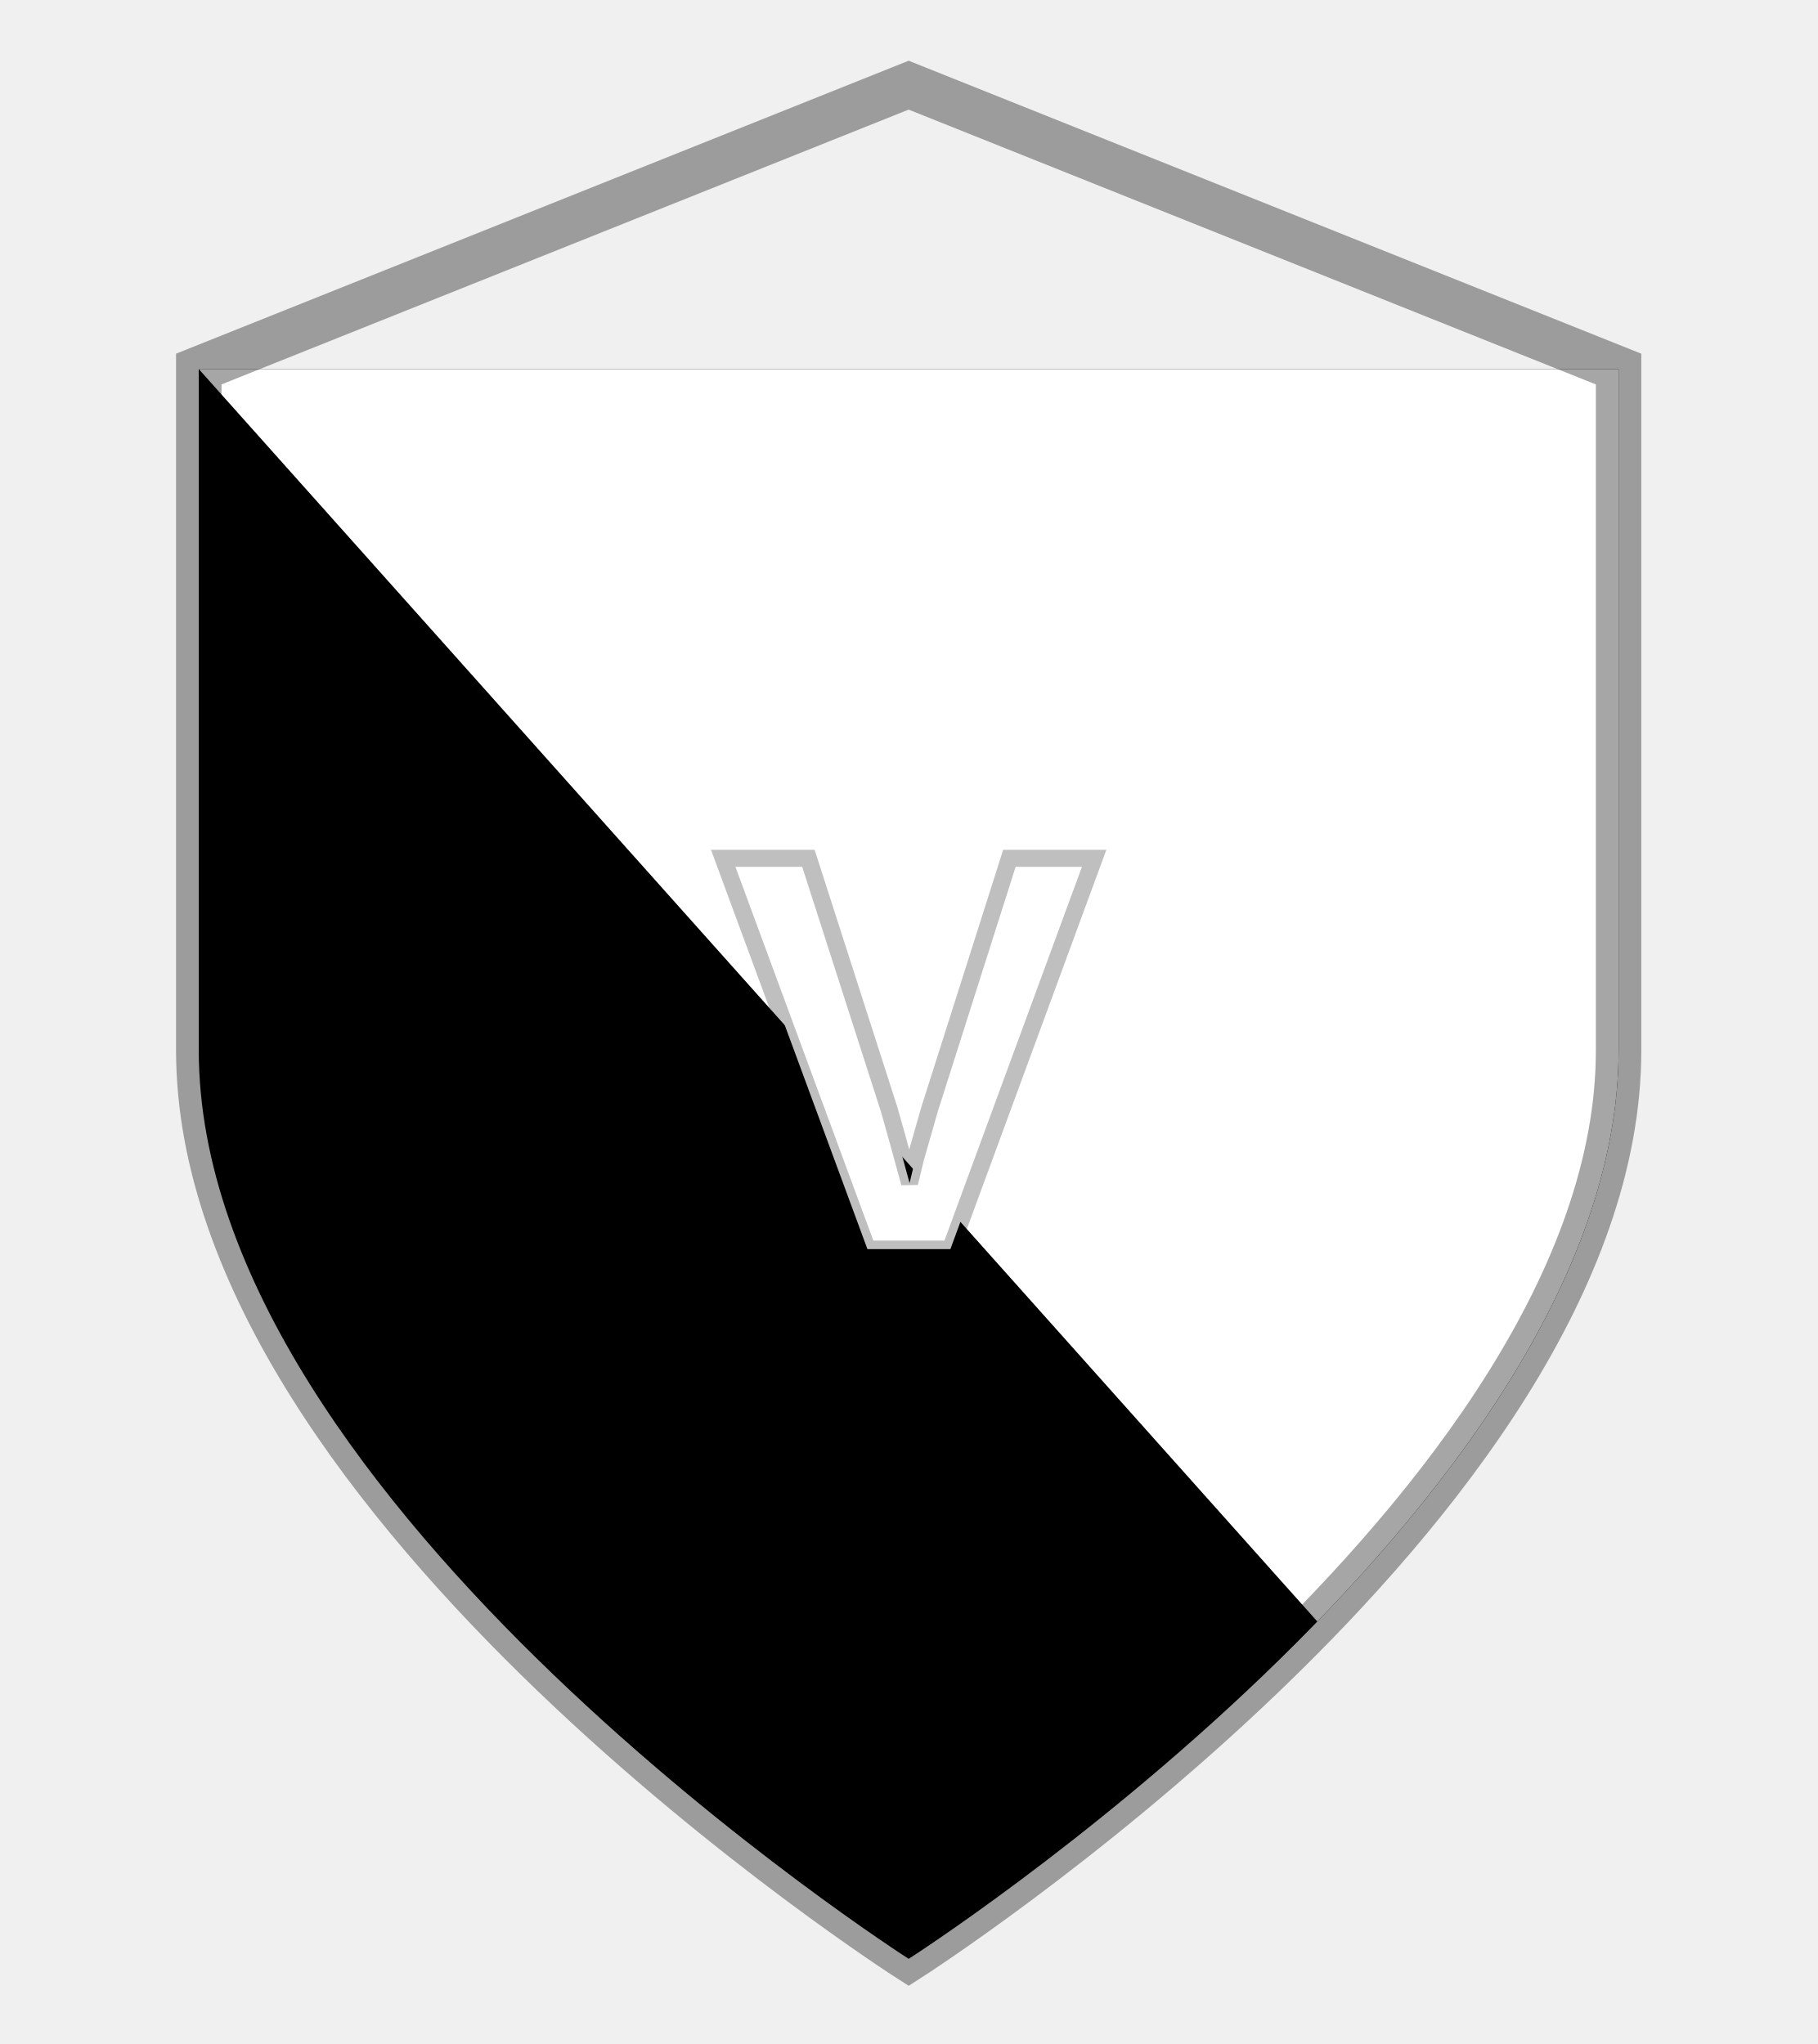
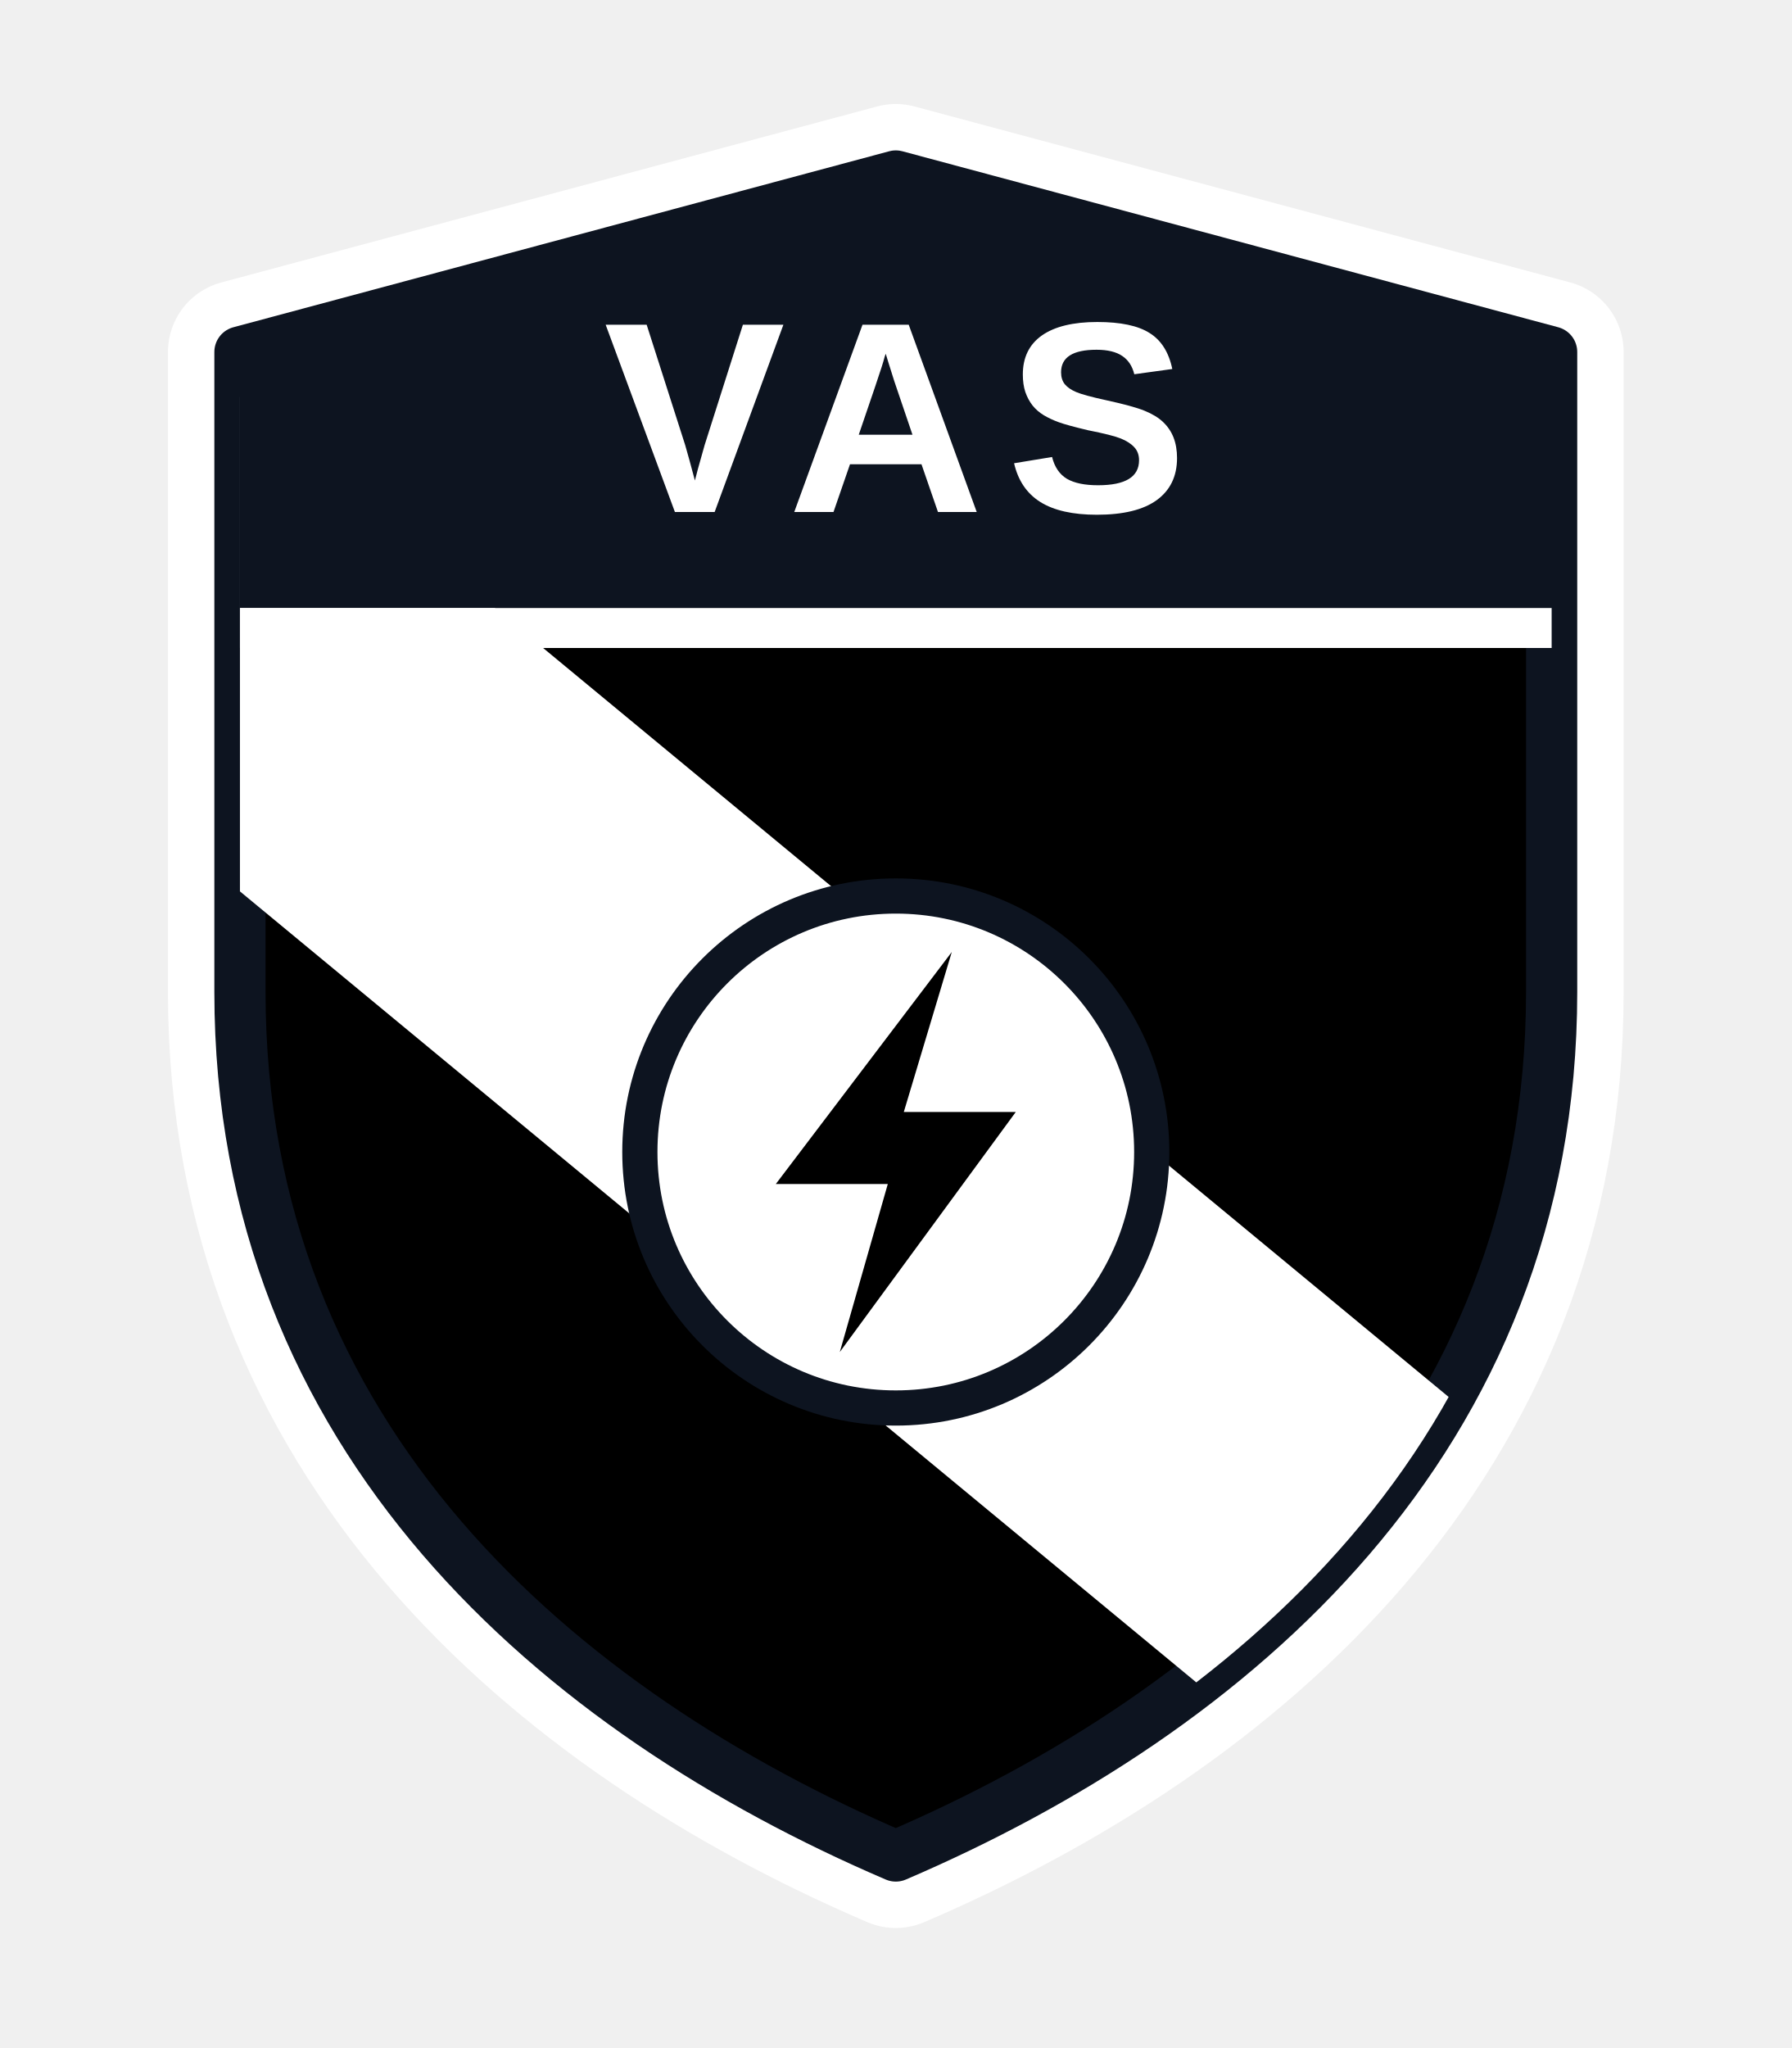
- <svg xmlns="http://www.w3.org/2000/svg" viewBox="0 0 64 72" role="img" aria-label="Vasco">
+ <svg xmlns="http://www.w3.org/2000/svg" viewBox="-6 -6 112 128" role="img" aria-label="Vasco" style="background:transparent">
  <defs>
-     <clipPath id="shield-clip">
-       <path d="M32 3 L57 13 L57 37 C57 53 32 69 32 69 C32 69 7 53 7 37 L7 13 Z" />
+     <clipPath id="crest-vasco-10">
+       <path d="M50 5 L91 16 V56 C91 84 71 101 50 110 C29 101 9 84 9 56 V16 Z" />
    </clipPath>
  </defs>
-   <g clip-path="url(#shield-clip)">
-     <rect x="7" y="13" width="50" height="56" fill="#000000" />
-     <path d="M7 13 L57 69 L57 13 Z" fill="#ffffff" />
+   <path d="M50 5 L91 16 V56 C91 84 71 101 50 110 C29 101 9 84 9 56 V16 Z" fill="#ffffff" stroke="#ffffff" stroke-width="9" stroke-linejoin="round" />
+   <path d="M50 5 L91 16 V56 C91 84 71 101 50 110 C29 101 9 84 9 56 V16 Z" fill="#000000" stroke="#0d1420" stroke-width="3.2" stroke-linejoin="round" />
+   <g clip-path="url(#crest-vasco-10)">
+     <polygon points="-10,34 8,18 112,104 94,120" fill="#ffffff" />
+     <rect x="0" y="0" width="100" height="32" fill="#0d1420" />
+     <rect x="0" y="32" width="100" height="2.5" fill="#ffffff" />
  </g>
-   <path d="M32 3 L57 13 L57 37 C57 53 32 69 32 69 C32 69 7 53 7 37 L7 13 Z" fill="none" stroke="rgba(0,0,0,.35)" stroke-width="1.6" />
-   <text x="32" y="44" text-anchor="middle" font-family="Barlow Condensed,Arial,sans-serif" font-weight="800" font-size="20" fill="#ffffff" stroke="rgba(0,0,0,.25)" stroke-width=".6">V</text>
+   <text x="50" y="26" text-anchor="middle" font-family="Barlow Condensed, Arial Narrow, Arial, sans-serif" font-weight="800" font-size="17" letter-spacing="1.4" fill="#ffffff">VAS</text>
+   <circle cx="50" cy="66" r="16" fill="#ffffff" stroke="#0d1420" stroke-width="2.2" />
+   <polygon fill="#000000" points="53.5,53.5 42.5,68 49.5,68 46.5,78.5 57.5,63.5 50.5,63.5" />
</svg>
